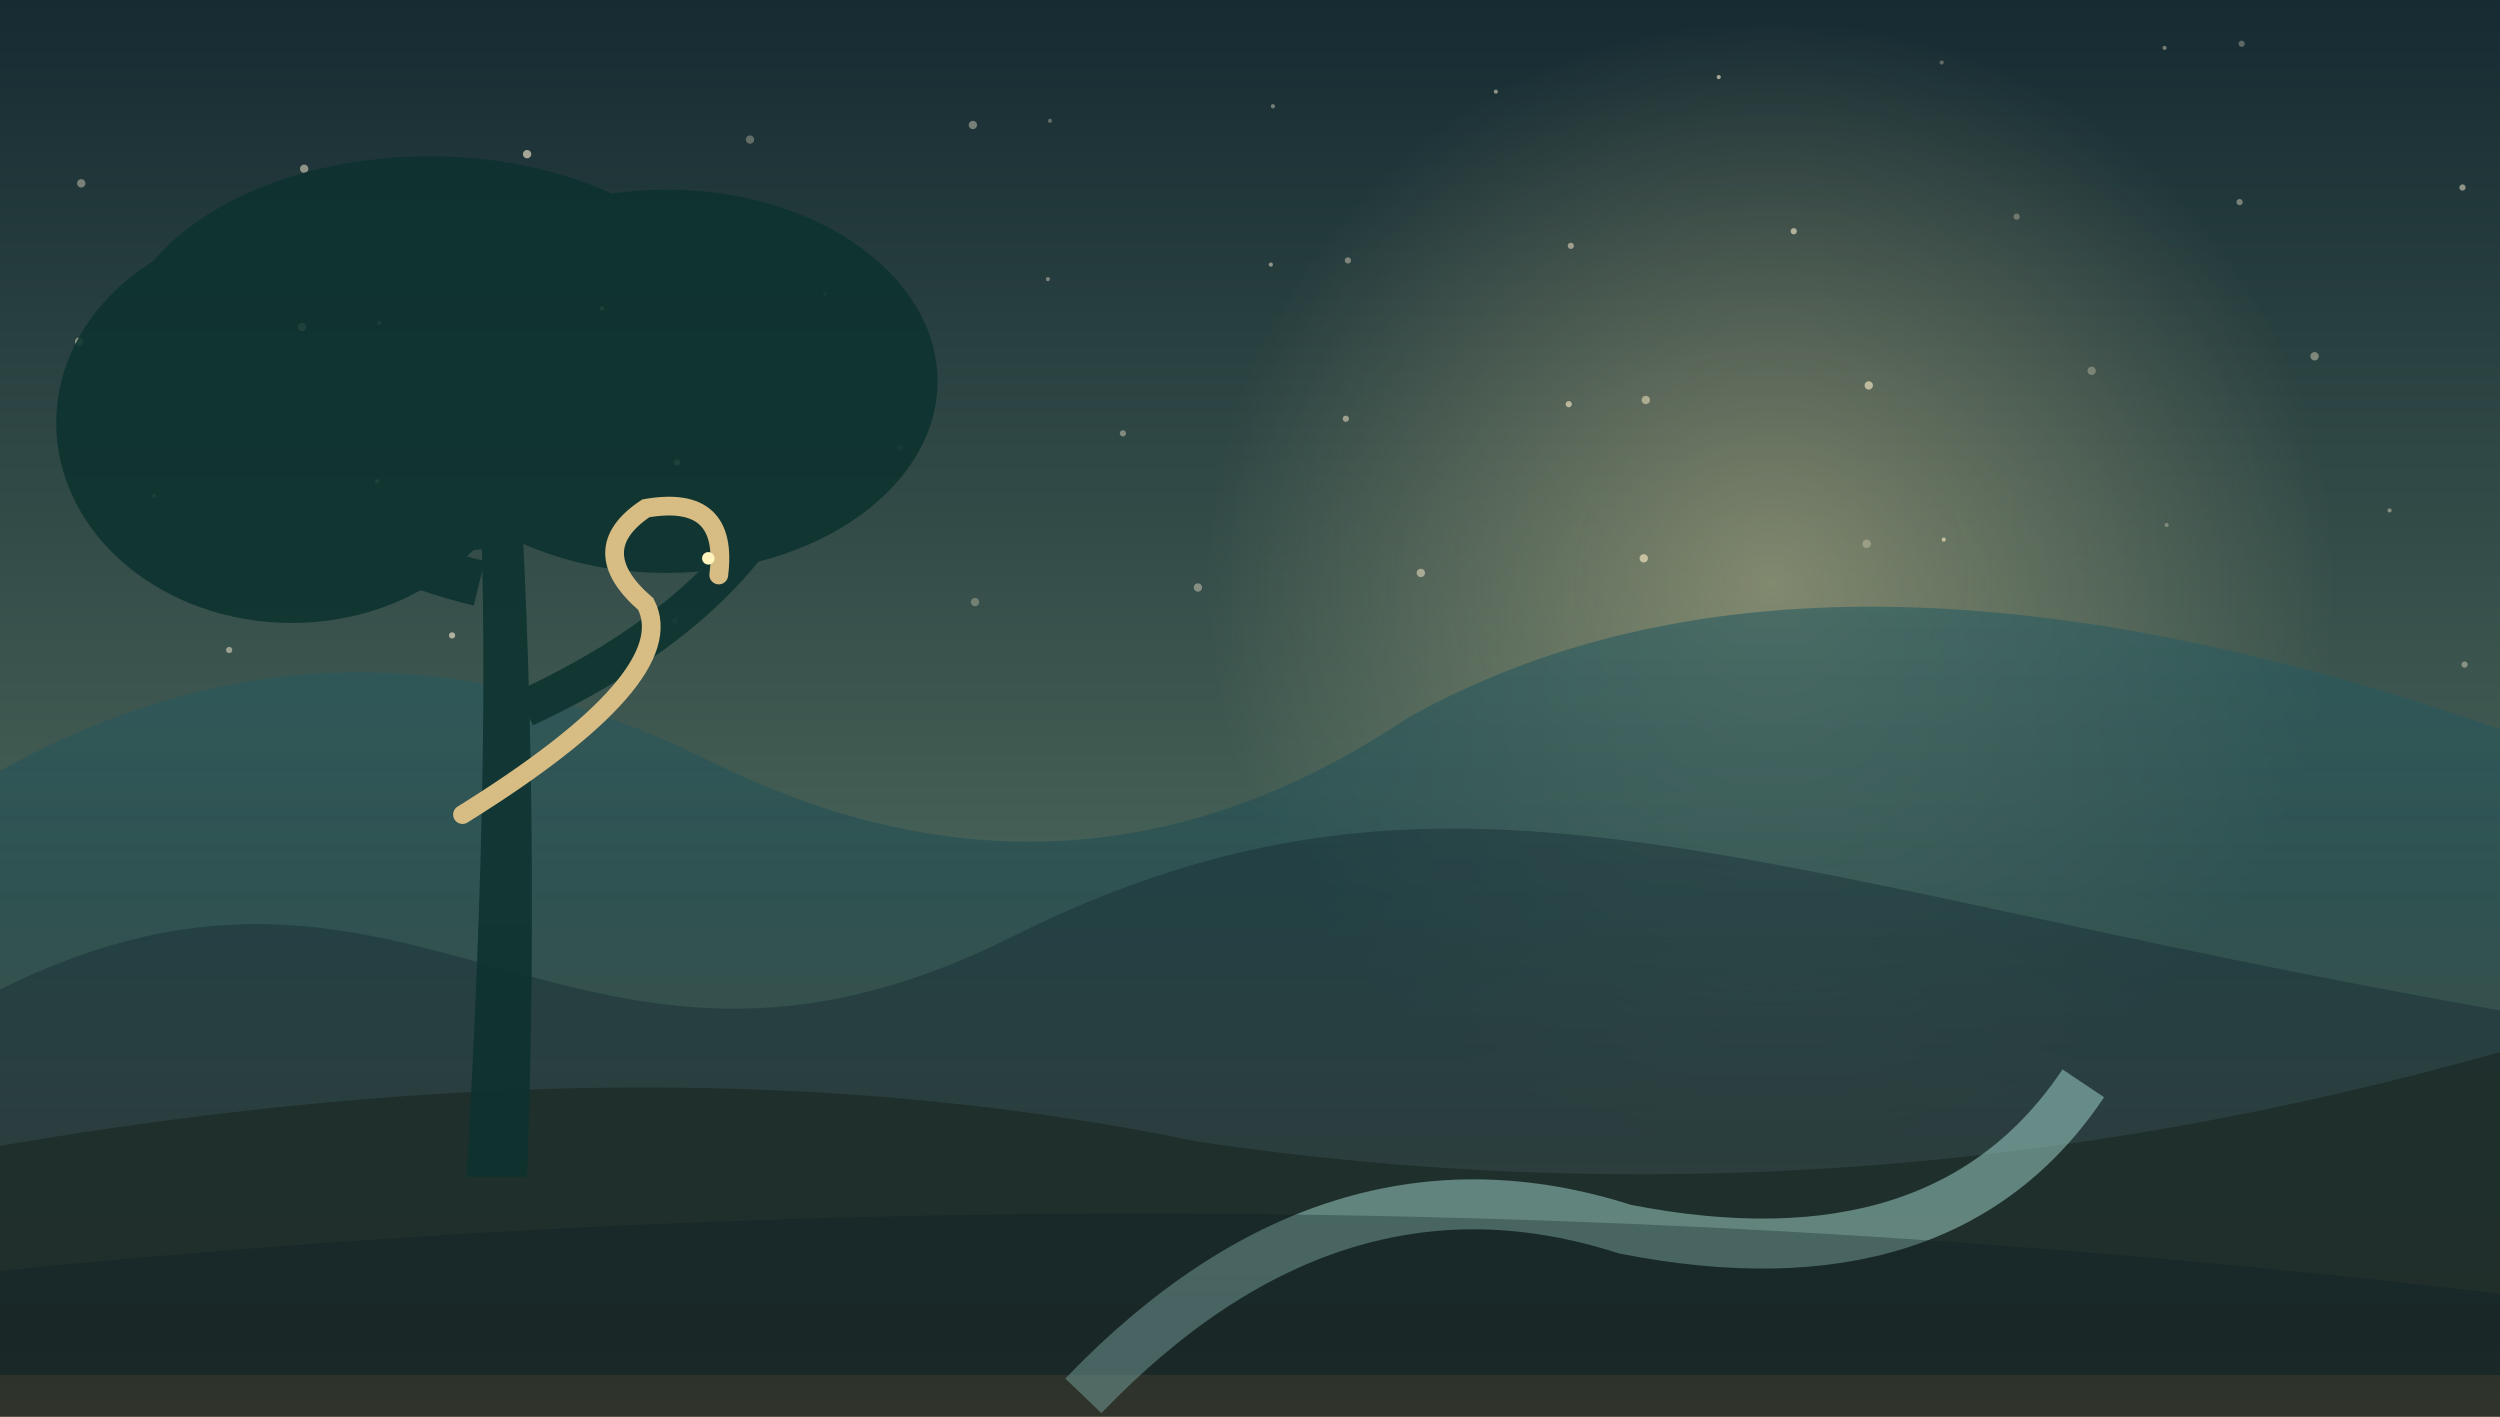
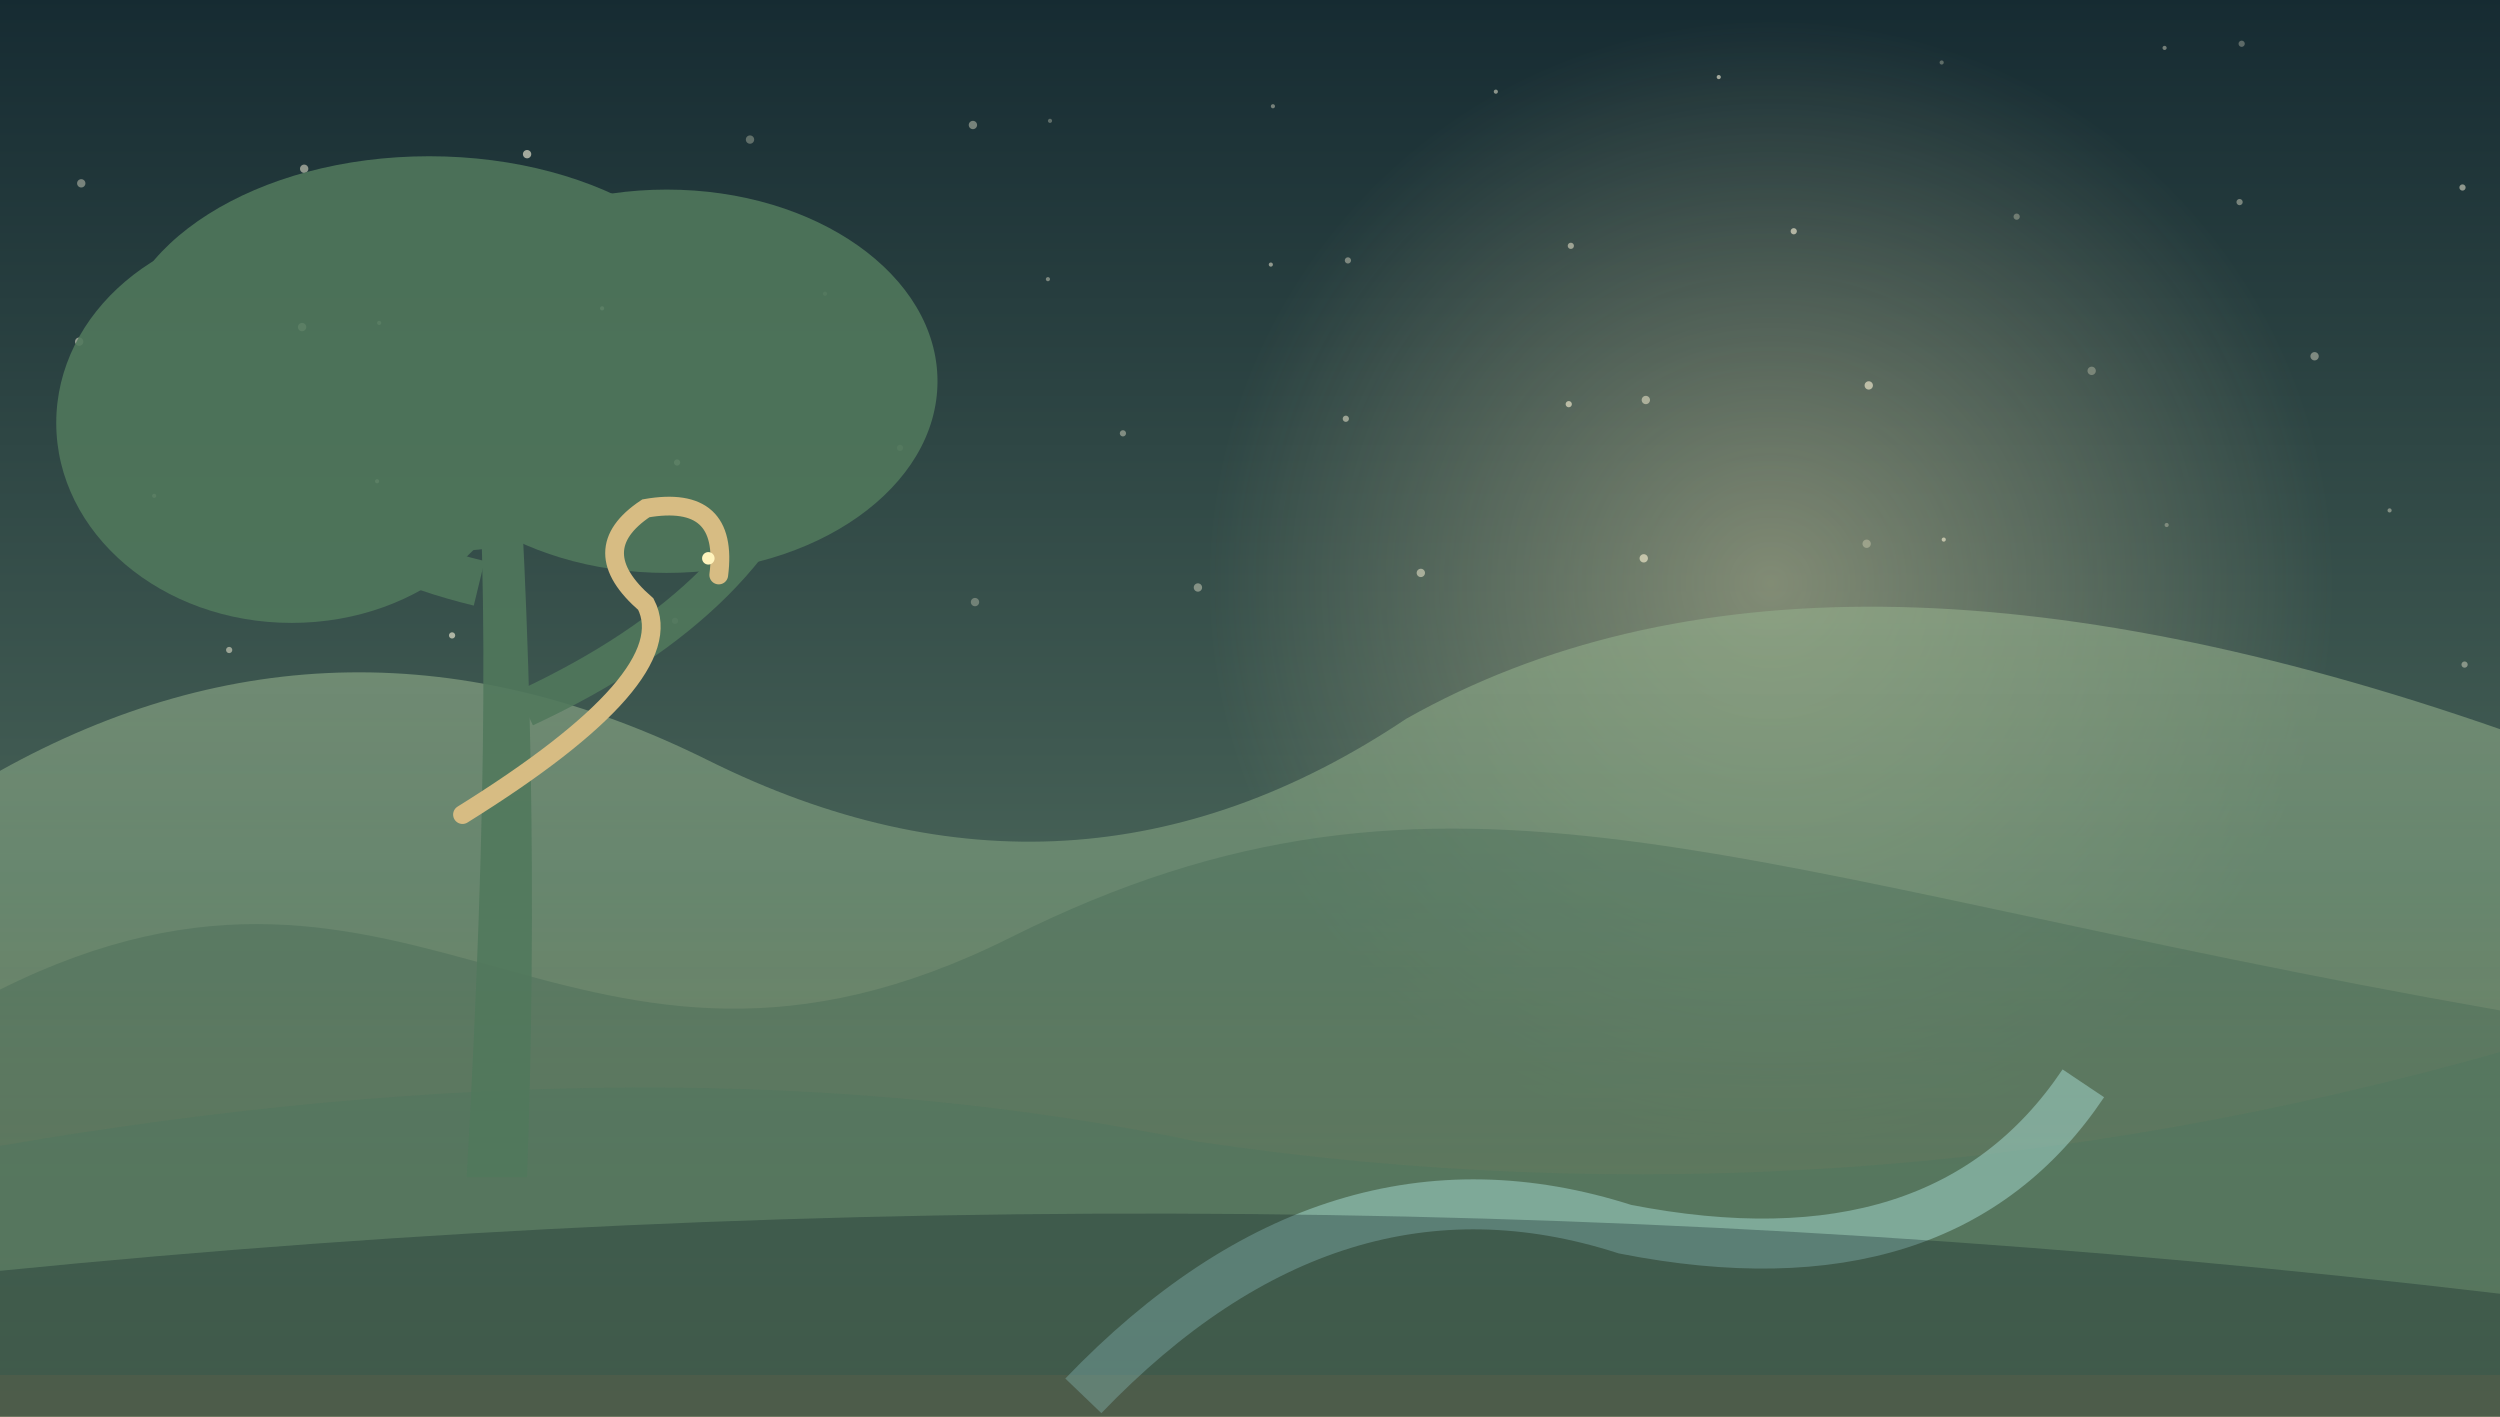
<svg xmlns="http://www.w3.org/2000/svg" viewBox="0 0 1200 680" role="img" aria-label="Symbolic artwork depicting serpent">
  <defs>
    <linearGradient id="sky" x2="0" y2="1">
      <stop stop-color="#162b32" />
      <stop offset=".63" stop-color="#476257" />
      <stop offset="1" stop-color="#ba8a59" />
    </linearGradient>
    <radialGradient id="halo">
-       <stop stop-color="#ffe9ab" stop-opacity=".87" />
-       <stop offset="1" stop-color="#ffe9ab" stop-opacity="0" />
+       <stop stop-color="#fff0bc" stop-opacity=".87" />
+       <stop offset="1" stop-color="#fff0bc" stop-opacity="0" />
    </radialGradient>
    <linearGradient id="ridge" x2="0" y2="1">
-       <stop stop-color="#2d5d61" />
-       <stop offset="1" stop-color="#102b32" />
+       <stop stop-color="#91ab89" />
+       <stop offset="1" stop-color="#507b62" />
    </linearGradient>
    <linearGradient id="portal" x2="0" y2="1">
-       <stop stop-color="#ffe7b1" />
-       <stop offset="1" stop-color="#a56c57" stop-opacity="0" />
+       <stop stop-color="#f5e9bd" />
+       <stop offset="1" stop-color="#b4b88d" stop-opacity="0" />
    </linearGradient>
  </defs>
  <rect width="1200" height="680" fill="url(#sky)" />
-   <circle cx="504" cy="58" r="1.0" opacity="0.3" fill="#fff1d4" />
-   <circle cx="647" cy="125" r="1.5" opacity="0.4" fill="#fff1d4" />
-   <circle cx="790" cy="192" r="2.0" opacity="0.5" fill="#fff1d4" />
-   <circle cx="933" cy="259" r="1.0" opacity="0.6" fill="#fff1d4" />
-   <circle cx="1076" cy="21" r="1.5" opacity="0.3" fill="#fff1d4" />
-   <circle cx="39" cy="88" r="2.0" opacity="0.4" fill="#fff1d4" />
-   <circle cx="182" cy="155" r="1.0" opacity="0.5" fill="#fff1d4" />
-   <circle cx="325" cy="222" r="1.5" opacity="0.6" fill="#fff1d4" />
-   <circle cx="468" cy="289" r="2.0" opacity="0.3" fill="#fff1d4" />
-   <circle cx="611" cy="51" r="1.0" opacity="0.4" fill="#fff1d4" />
-   <circle cx="754" cy="118" r="1.5" opacity="0.5" fill="#fff1d4" />
-   <circle cx="897" cy="185" r="2.0" opacity="0.6" fill="#fff1d4" />
-   <circle cx="1040" cy="252" r="1.0" opacity="0.3" fill="#fff1d4" />
-   <circle cx="1183" cy="319" r="1.5" opacity="0.4" fill="#fff1d4" />
-   <circle cx="146" cy="81" r="2.0" opacity="0.5" fill="#fff1d4" />
-   <circle cx="289" cy="148" r="1.0" opacity="0.6" fill="#fff1d4" />
-   <circle cx="432" cy="215" r="1.5" opacity="0.3" fill="#fff1d4" />
-   <circle cx="575" cy="282" r="2.0" opacity="0.4" fill="#fff1d4" />
-   <circle cx="718" cy="44" r="1.0" opacity="0.5" fill="#fff1d4" />
-   <circle cx="861" cy="111" r="1.5" opacity="0.6" fill="#fff1d4" />
-   <circle cx="1004" cy="178" r="2.0" opacity="0.3" fill="#fff1d4" />
-   <circle cx="1147" cy="245" r="1.0" opacity="0.4" fill="#fff1d4" />
-   <circle cx="110" cy="312" r="1.5" opacity="0.5" fill="#fff1d4" />
-   <circle cx="253" cy="74" r="2.0" opacity="0.6" fill="#fff1d4" />
-   <circle cx="396" cy="141" r="1.0" opacity="0.3" fill="#fff1d4" />
-   <circle cx="539" cy="208" r="1.5" opacity="0.4" fill="#fff1d4" />
-   <circle cx="682" cy="275" r="2.0" opacity="0.5" fill="#fff1d4" />
-   <circle cx="825" cy="37" r="1.0" opacity="0.6" fill="#fff1d4" />
-   <circle cx="968" cy="104" r="1.5" opacity="0.3" fill="#fff1d4" />
-   <circle cx="1111" cy="171" r="2.0" opacity="0.4" fill="#fff1d4" />
-   <circle cx="74" cy="238" r="1.0" opacity="0.5" fill="#fff1d4" />
-   <circle cx="217" cy="305" r="1.5" opacity="0.6" fill="#fff1d4" />
-   <circle cx="360" cy="67" r="2.0" opacity="0.3" fill="#fff1d4" />
-   <circle cx="503" cy="134" r="1.0" opacity="0.4" fill="#fff1d4" />
-   <circle cx="646" cy="201" r="1.5" opacity="0.5" fill="#fff1d4" />
-   <circle cx="789" cy="268" r="2.0" opacity="0.6" fill="#fff1d4" />
-   <circle cx="932" cy="30" r="1.0" opacity="0.3" fill="#fff1d4" />
-   <circle cx="1075" cy="97" r="1.5" opacity="0.4" fill="#fff1d4" />
-   <circle cx="38" cy="164" r="2.0" opacity="0.5" fill="#fff1d4" />
-   <circle cx="181" cy="231" r="1.0" opacity="0.6" fill="#fff1d4" />
-   <circle cx="324" cy="298" r="1.5" opacity="0.3" fill="#fff1d4" />
-   <circle cx="467" cy="60" r="2.0" opacity="0.4" fill="#fff1d4" />
-   <circle cx="610" cy="127" r="1.0" opacity="0.5" fill="#fff1d4" />
-   <circle cx="753" cy="194" r="1.5" opacity="0.6" fill="#fff1d4" />
-   <circle cx="896" cy="261" r="2.0" opacity="0.3" fill="#fff1d4" />
-   <circle cx="1039" cy="23" r="1.0" opacity="0.4" fill="#fff1d4" />
-   <circle cx="1182" cy="90" r="1.5" opacity="0.5" fill="#fff1d4" />
-   <circle cx="145" cy="157" r="2.0" opacity="0.6" fill="#fff1d4" />
+   <circle cx="504" cy="58" r="1.0" opacity="0.3" fill="#fdf7df" />
+   <circle cx="647" cy="125" r="1.5" opacity="0.4" fill="#fdf7df" />
+   <circle cx="790" cy="192" r="2.0" opacity="0.5" fill="#fdf7df" />
+   <circle cx="933" cy="259" r="1.0" opacity="0.6" fill="#fdf7df" />
+   <circle cx="1076" cy="21" r="1.5" opacity="0.3" fill="#fdf7df" />
+   <circle cx="39" cy="88" r="2.0" opacity="0.4" fill="#fdf7df" />
+   <circle cx="182" cy="155" r="1.0" opacity="0.5" fill="#fdf7df" />
+   <circle cx="325" cy="222" r="1.5" opacity="0.6" fill="#fdf7df" />
+   <circle cx="468" cy="289" r="2.0" opacity="0.3" fill="#fdf7df" />
+   <circle cx="611" cy="51" r="1.0" opacity="0.4" fill="#fdf7df" />
+   <circle cx="754" cy="118" r="1.5" opacity="0.5" fill="#fdf7df" />
+   <circle cx="897" cy="185" r="2.0" opacity="0.6" fill="#fdf7df" />
+   <circle cx="1040" cy="252" r="1.0" opacity="0.3" fill="#fdf7df" />
+   <circle cx="1183" cy="319" r="1.5" opacity="0.4" fill="#fdf7df" />
+   <circle cx="146" cy="81" r="2.0" opacity="0.5" fill="#fdf7df" />
+   <circle cx="289" cy="148" r="1.0" opacity="0.6" fill="#fdf7df" />
+   <circle cx="432" cy="215" r="1.5" opacity="0.3" fill="#fdf7df" />
+   <circle cx="575" cy="282" r="2.0" opacity="0.4" fill="#fdf7df" />
+   <circle cx="718" cy="44" r="1.0" opacity="0.5" fill="#fdf7df" />
+   <circle cx="861" cy="111" r="1.5" opacity="0.6" fill="#fdf7df" />
+   <circle cx="1004" cy="178" r="2.0" opacity="0.3" fill="#fdf7df" />
+   <circle cx="1147" cy="245" r="1.0" opacity="0.4" fill="#fdf7df" />
+   <circle cx="110" cy="312" r="1.5" opacity="0.5" fill="#fdf7df" />
+   <circle cx="253" cy="74" r="2.0" opacity="0.6" fill="#fdf7df" />
+   <circle cx="396" cy="141" r="1.0" opacity="0.3" fill="#fdf7df" />
+   <circle cx="539" cy="208" r="1.5" opacity="0.4" fill="#fdf7df" />
+   <circle cx="682" cy="275" r="2.0" opacity="0.5" fill="#fdf7df" />
+   <circle cx="825" cy="37" r="1.0" opacity="0.6" fill="#fdf7df" />
+   <circle cx="968" cy="104" r="1.5" opacity="0.3" fill="#fdf7df" />
+   <circle cx="1111" cy="171" r="2.0" opacity="0.4" fill="#fdf7df" />
+   <circle cx="74" cy="238" r="1.0" opacity="0.5" fill="#fdf7df" />
+   <circle cx="217" cy="305" r="1.5" opacity="0.6" fill="#fdf7df" />
+   <circle cx="360" cy="67" r="2.0" opacity="0.3" fill="#fdf7df" />
+   <circle cx="503" cy="134" r="1.0" opacity="0.4" fill="#fdf7df" />
+   <circle cx="646" cy="201" r="1.5" opacity="0.5" fill="#fdf7df" />
+   <circle cx="789" cy="268" r="2.0" opacity="0.6" fill="#fdf7df" />
+   <circle cx="932" cy="30" r="1.0" opacity="0.3" fill="#fdf7df" />
+   <circle cx="1075" cy="97" r="1.5" opacity="0.4" fill="#fdf7df" />
+   <circle cx="38" cy="164" r="2.0" opacity="0.5" fill="#fdf7df" />
+   <circle cx="181" cy="231" r="1.0" opacity="0.6" fill="#fdf7df" />
+   <circle cx="324" cy="298" r="1.5" opacity="0.3" fill="#fdf7df" />
+   <circle cx="467" cy="60" r="2.0" opacity="0.4" fill="#fdf7df" />
+   <circle cx="610" cy="127" r="1.0" opacity="0.5" fill="#fdf7df" />
+   <circle cx="753" cy="194" r="1.5" opacity="0.6" fill="#fdf7df" />
+   <circle cx="896" cy="261" r="2.0" opacity="0.3" fill="#fdf7df" />
+   <circle cx="1039" cy="23" r="1.0" opacity="0.4" fill="#fdf7df" />
+   <circle cx="1182" cy="90" r="1.5" opacity="0.5" fill="#fdf7df" />
+   <circle cx="145" cy="157" r="2.0" opacity="0.6" fill="#fdf7df" />
  <circle cx="850" cy="280" r="270" fill="url(#halo)" opacity=".43" />
  <path d="M0 370 Q165 278 340 365 T675 345 Q870 235 1200 350 V660 H0Z" fill="url(#ridge)" opacity=".65" />
-   <path d="M0 475 C200 375 275 555 485 450 S830 420 1200 485 V680 H0Z" fill="#091c26" opacity=".33" />
-   <path d="M0 550 Q320 495 575 548 Q885 594 1200 505 V680 H0Z" fill="#172620" opacity=".61" />
-   <g opacity=".88" fill="#0c322f">
+   <path d="M0 475 C200 375 275 555 485 450 S830 420 1200 485 V680 H0Z" fill="#3d624f" opacity=".33" />
+   <path d="M0 550 Q320 495 575 548 Q885 594 1200 505 V680 H0Z" fill="#52765e" opacity=".61" />
+   <g opacity=".88" fill="#50785c">
    <path d="M224 565 Q239 300 226 175 L246 175 Q260 367 253 565Z" />
-     <path d="M230 280 Q127 255 84 170" stroke="#0c322f" stroke-width="22" fill="none" />
-     <path d="M252 340 Q366 287 388 204" stroke="#0c322f" stroke-width="18" fill="none" />
+     <path d="M230 280 Q127 255 84 170" stroke="#50785c" stroke-width="22" fill="none" />
+     <path d="M252 340 Q366 287 388 204" stroke="#50785c" stroke-width="18" fill="none" />
    <ellipse cx="206" cy="170" rx="150" ry="95" />
    <ellipse cx="320" cy="183" rx="130" ry="92" />
    <ellipse cx="140" cy="203" rx="113" ry="96" />
  </g>
  <path d="M520 670 Q640 545 780 590 Q933 620 1000 520" stroke="#a9dfd8" stroke-width="24" opacity=".48" fill="none" />
  <path d="M222 391 Q328 325 310 290 Q280 264 310 244 Q350 237 345 276" fill="none" stroke="#d7bc83" stroke-width="9" stroke-linecap="round" />
  <circle cx="340" cy="268" r="3" fill="#fff4bd" />
  <path d="M0 610 Q600 550 1200 621 V680 H0Z" fill="#061820" opacity=".29" />
</svg>
